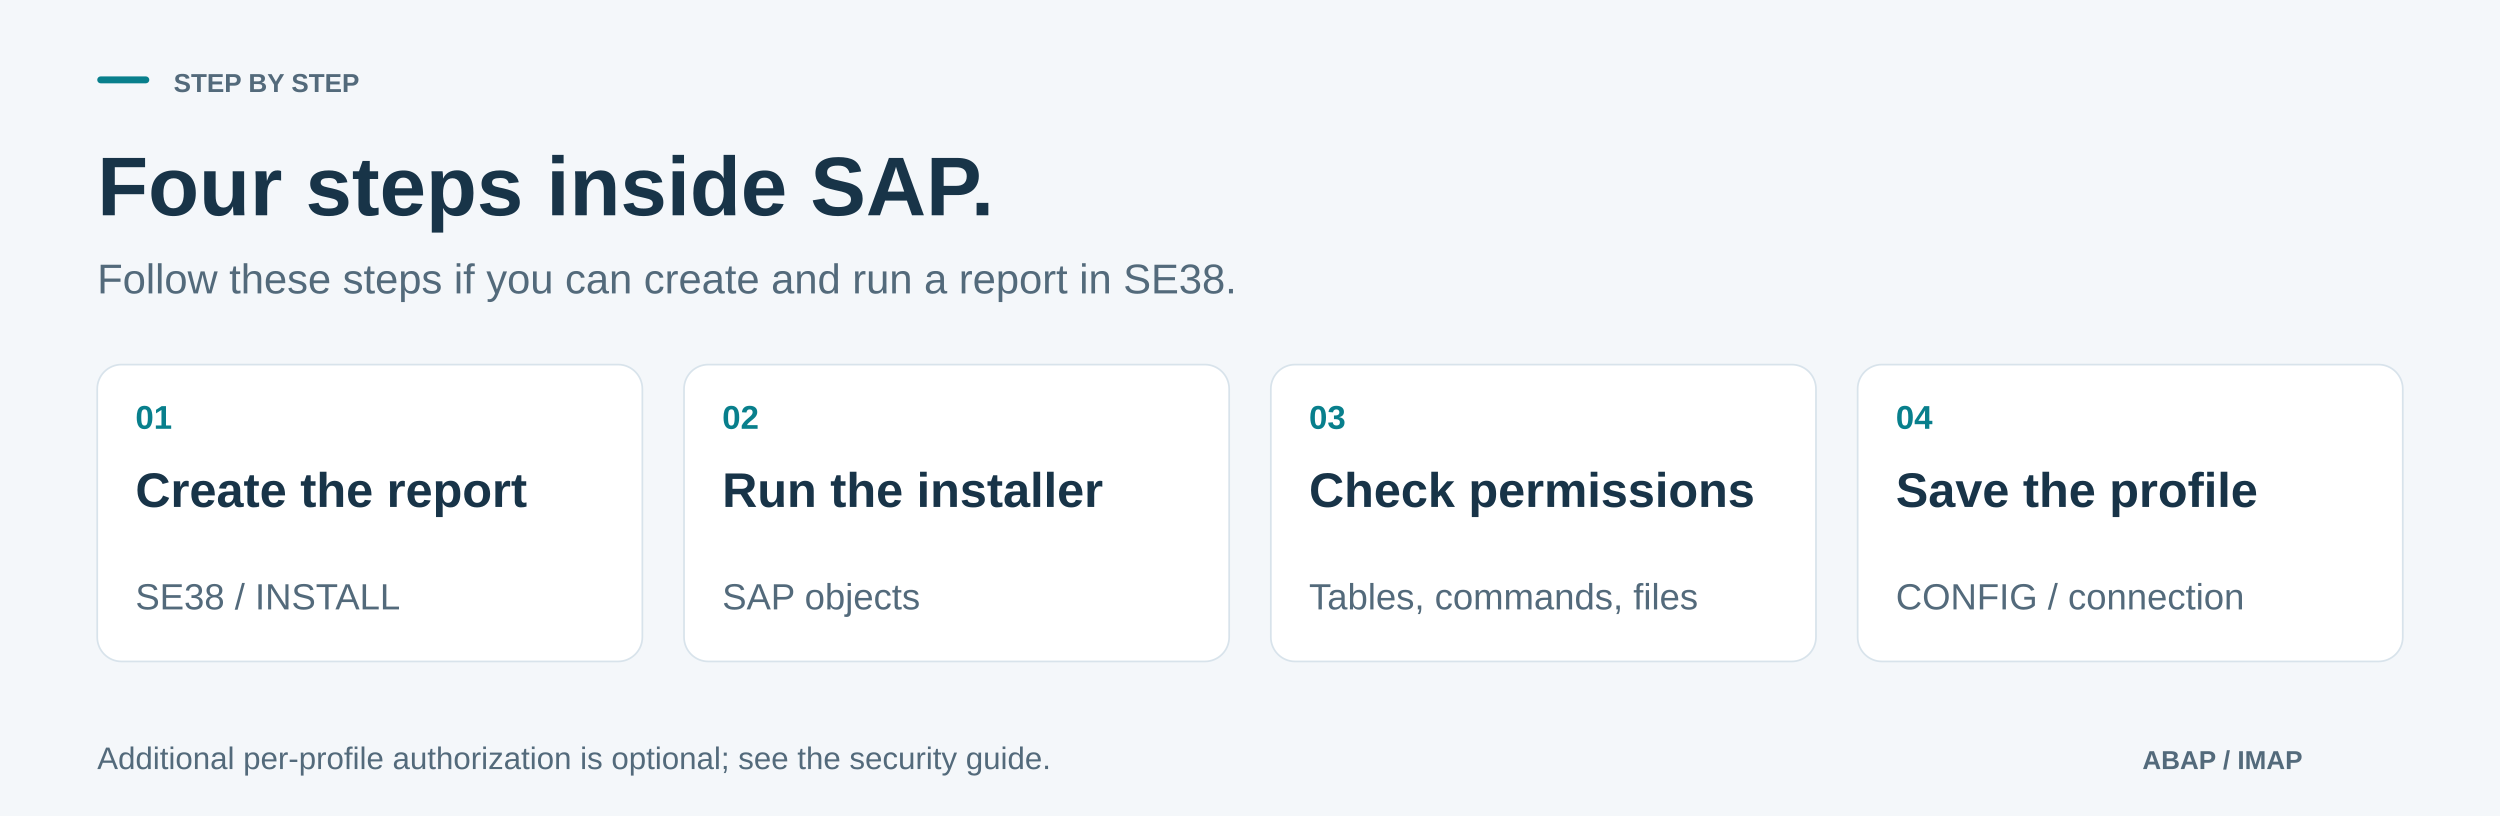
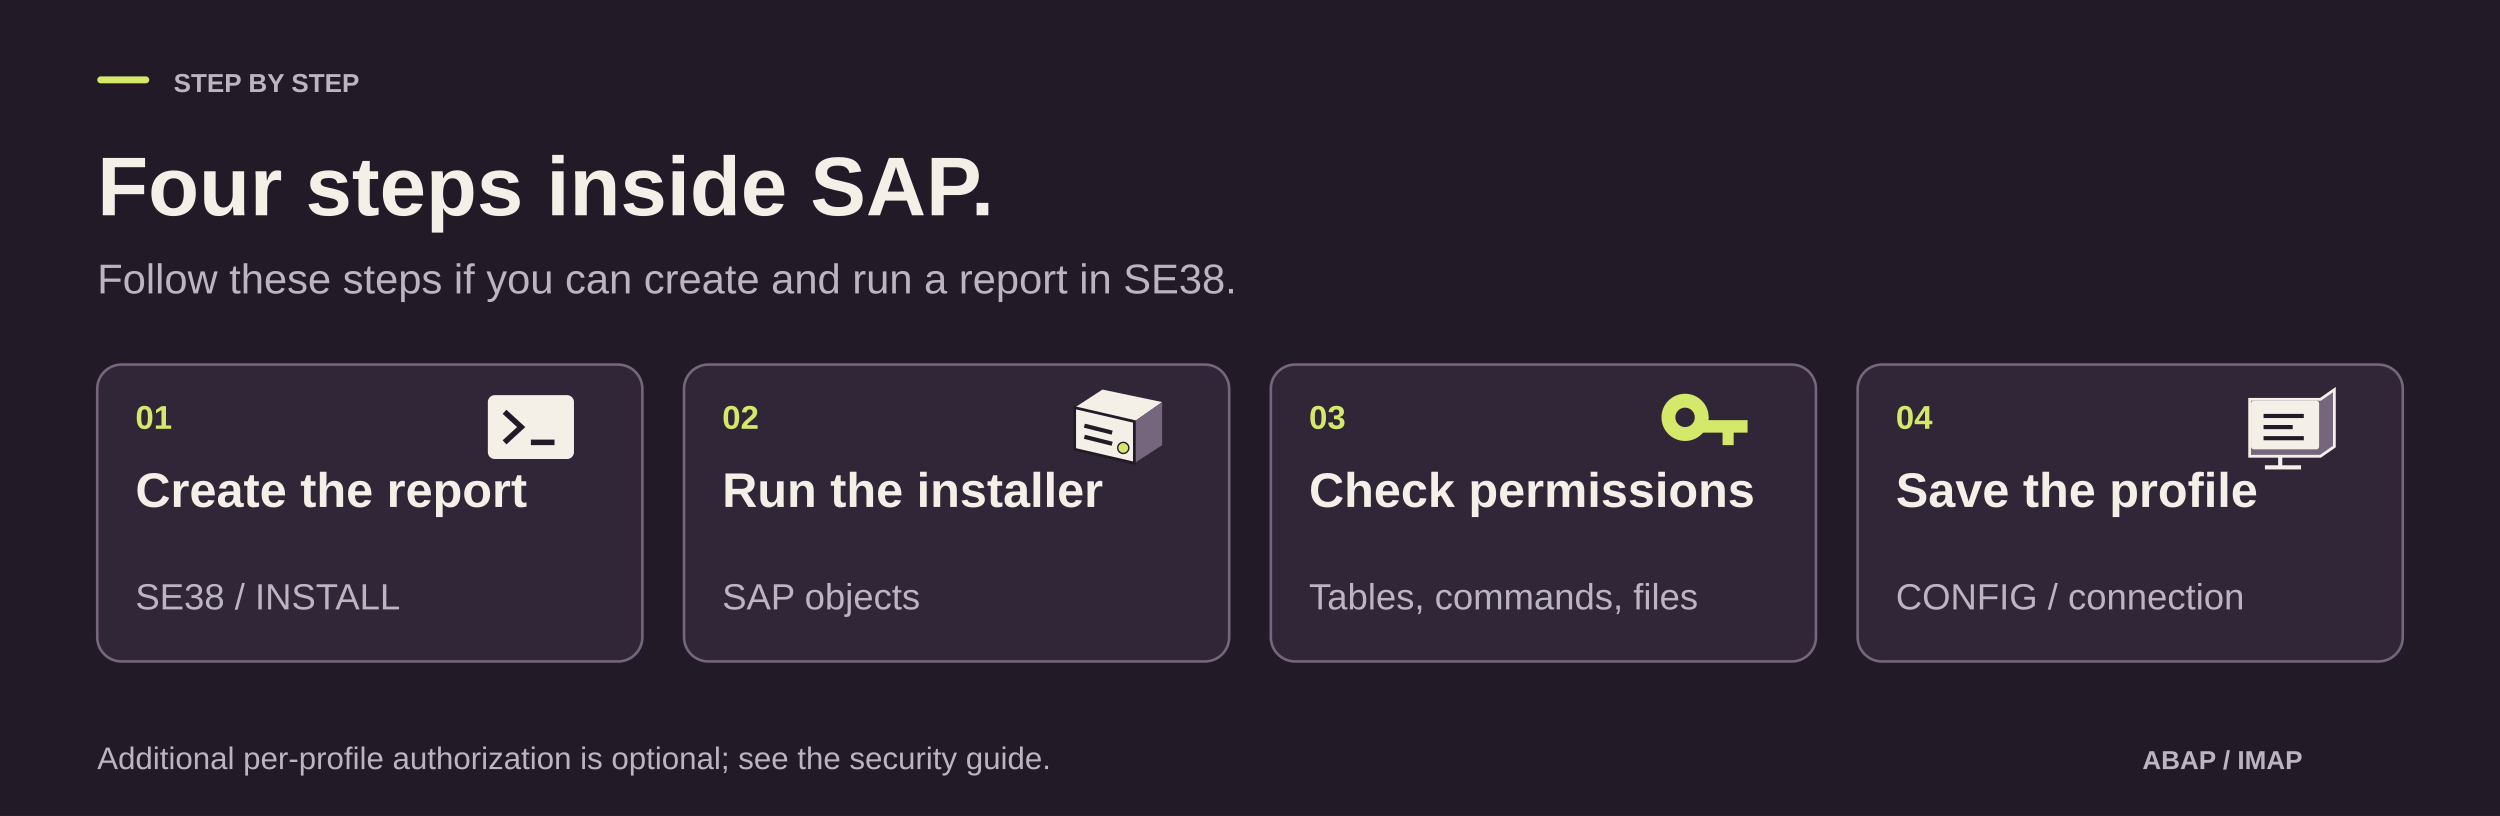
<svg xmlns="http://www.w3.org/2000/svg" width="1440" height="470" viewBox="0 0 1440 470" role="img" aria-labelledby="title desc">
-   <rect x="0" y="0" width="1440" height="470" rx="0" fill="#F4F7FA" />
-   <rect x="56" y="44" width="30" height="4" rx="2" fill="#087F8C" />
-   <text x="100" y="53" font-family="Segoe UI, Arial, sans-serif" font-size="15" font-weight="600" fill="#536A7B">STEP BY STEP</text>
-   <text x="56" y="124" font-family="Segoe UI, Arial, sans-serif" font-size="48" font-weight="600" fill="#183448">Four steps inside SAP.</text>
-   <text x="56" y="169" font-family="Segoe UI, Arial, sans-serif" font-size="24" font-weight="400" fill="#536A7B">Follow these steps if you can create and run a report in SE38.</text>
-   <rect x="56.0" y="210" width="314.0" height="171" rx="14" fill="#FFFFFF" stroke="#D8E3EB" stroke-width="1" />
-   <text x="78.0" y="247" font-family="Segoe UI, Arial, sans-serif" font-size="19" font-weight="600" fill="#087F8C">01</text>
-   <text x="78.0" y="292" font-family="Segoe UI, Arial, sans-serif" font-size="28" font-weight="600" fill="#183448">Create the report</text>
-   <text x="78.0" y="351" font-family="Segoe UI, Arial, sans-serif" font-size="21" font-weight="400" fill="#536A7B">SE38 / INSTALL</text>
-   <rect x="394.0" y="210" width="314.0" height="171" rx="14" fill="#FFFFFF" stroke="#D8E3EB" stroke-width="1" />
-   <text x="416.0" y="247" font-family="Segoe UI, Arial, sans-serif" font-size="19" font-weight="600" fill="#087F8C">02</text>
-   <text x="416.0" y="292" font-family="Segoe UI, Arial, sans-serif" font-size="28" font-weight="600" fill="#183448">Run the installer</text>
-   <text x="416.0" y="351" font-family="Segoe UI, Arial, sans-serif" font-size="21" font-weight="400" fill="#536A7B">SAP objects</text>
-   <rect x="732.0" y="210" width="314.0" height="171" rx="14" fill="#FFFFFF" stroke="#D8E3EB" stroke-width="1" />
-   <text x="754.0" y="247" font-family="Segoe UI, Arial, sans-serif" font-size="19" font-weight="600" fill="#087F8C">03</text>
-   <text x="754.0" y="292" font-family="Segoe UI, Arial, sans-serif" font-size="28" font-weight="600" fill="#183448">Check permissions</text>
-   <text x="754.0" y="351" font-family="Segoe UI, Arial, sans-serif" font-size="21" font-weight="400" fill="#536A7B">Tables, commands, files</text>
-   <rect x="1070.0" y="210" width="314.0" height="171" rx="14" fill="#FFFFFF" stroke="#D8E3EB" stroke-width="1" />
-   <text x="1092.0" y="247" font-family="Segoe UI, Arial, sans-serif" font-size="19" font-weight="600" fill="#087F8C">04</text>
-   <text x="1092.0" y="292" font-family="Segoe UI, Arial, sans-serif" font-size="28" font-weight="600" fill="#183448">Save the profile</text>
-   <text x="1092.0" y="351" font-family="Segoe UI, Arial, sans-serif" font-size="21" font-weight="400" fill="#536A7B">CONFIG / connection</text>
-   <text x="56" y="443" font-family="Segoe UI, Arial, sans-serif" font-size="18" font-weight="400" fill="#536A7B">Additional per-profile authorization is optional; see the security guide.</text>
-   <text x="1234" y="443" font-family="Segoe UI, Arial, sans-serif" font-size="15" font-weight="600" fill="#536A7B">ABAP / IMAP</text>
+   <rect x="0" y="0" width="1440" height="470" rx="0" fill="#231A28" />
+   <rect x="56" y="44" width="30" height="4" rx="2" fill="#D4E86A" />
+   <text x="100" y="53" font-family="Segoe UI, Arial, sans-serif" font-size="15" font-weight="700" fill="#BDB4C2">STEP BY STEP</text>
+   <text x="56" y="124" font-family="Segoe UI, Arial, sans-serif" font-size="48" font-weight="700" fill="#F4F0E8">Four steps inside SAP.</text>
+   <text x="56" y="169" font-family="Segoe UI, Arial, sans-serif" font-size="24" font-weight="400" fill="#BDB4C2">Follow these steps if you can create and run a report in SE38.</text>
+   <rect x="56.0" y="210" width="314.0" height="171" rx="14" fill="#302638" stroke="#76667D" stroke-width="1.5" />
+   <text x="78.0" y="247" font-family="Segoe UI, Arial, sans-serif" font-size="19" font-weight="700" fill="#D4E86A">01</text>
+   <text x="78.0" y="292" font-family="Segoe UI, Arial, sans-serif" font-size="28" font-weight="700" fill="#F4F0E8">Create the report</text>
+   <text x="78.0" y="351" font-family="Segoe UI, Arial, sans-serif" font-size="21" font-weight="400" fill="#BDB4C2">SE38 / INSTALL</text>
+   <rect x="394.0" y="210" width="314.0" height="171" rx="14" fill="#302638" stroke="#76667D" stroke-width="1.5" />
+   <text x="416.0" y="247" font-family="Segoe UI, Arial, sans-serif" font-size="19" font-weight="700" fill="#D4E86A">02</text>
+   <text x="416.0" y="292" font-family="Segoe UI, Arial, sans-serif" font-size="28" font-weight="700" fill="#F4F0E8">Run the installer</text>
+   <text x="416.0" y="351" font-family="Segoe UI, Arial, sans-serif" font-size="21" font-weight="400" fill="#BDB4C2">SAP objects</text>
+   <rect x="732.0" y="210" width="314.0" height="171" rx="14" fill="#302638" stroke="#76667D" stroke-width="1.5" />
+   <text x="754.0" y="247" font-family="Segoe UI, Arial, sans-serif" font-size="19" font-weight="700" fill="#D4E86A">03</text>
+   <text x="754.0" y="292" font-family="Segoe UI, Arial, sans-serif" font-size="28" font-weight="700" fill="#F4F0E8">Check permissions</text>
+   <text x="754.0" y="351" font-family="Segoe UI, Arial, sans-serif" font-size="21" font-weight="400" fill="#BDB4C2">Tables, commands, files</text>
+   <rect x="1070.0" y="210" width="314.0" height="171" rx="14" fill="#302638" stroke="#76667D" stroke-width="1.5" />
+   <text x="1092.0" y="247" font-family="Segoe UI, Arial, sans-serif" font-size="19" font-weight="700" fill="#D4E86A">04</text>
+   <text x="1092.0" y="292" font-family="Segoe UI, Arial, sans-serif" font-size="28" font-weight="700" fill="#F4F0E8">Save the profile</text>
+   <text x="1092.0" y="351" font-family="Segoe UI, Arial, sans-serif" font-size="21" font-weight="400" fill="#BDB4C2">CONFIG / connection</text>
+   <text x="56" y="443" font-family="Segoe UI, Arial, sans-serif" font-size="18" font-weight="400" fill="#BDB4C2">Additional per-profile authorization is optional; see the security guide.</text>
+   <text x="1234" y="443" font-family="Segoe UI, Arial, sans-serif" font-size="15" font-weight="700" fill="#BDB4C2">ABAP / IMAP</text>
+   <g transform="translate(277.0 222.0) scale(.8)">
+     <rect x="5" y="7" width="62" height="46" rx="5" fill="#F4F0E8" />
+     <path d="M17 19 L29 30 L17 41 M36 41 H53" fill="none" stroke="#231A28" stroke-width="4" />
+   </g>
+   <g transform="translate(615.0 222.0) scale(.8)">
+     <path d="M5 16 L25 3 L68 12 L48 26 Z" fill="#F4F0E8" />
+     <path d="M48 26 L68 12 V43 L48 56 Z" fill="#76667D" />
+     <path d="M5 16 L48 26 V56 L5 46 Z" fill="#F4F0E8" stroke="#231A28" stroke-width="2" />
+     <path d="M12 29 L32 34 M12 37 L32 42" stroke="#231A28" stroke-width="3" />
+     <circle cx="40" cy="45" r="4" fill="#D4E86A" stroke="#231A28" />
+   </g>
+   <g transform="translate(953.0 222.0) scale(.8)">
+     <circle cx="22" cy="23" r="17" fill="#D4E86A" />
+     <circle cx="22" cy="23" r="7" fill="#302638" />
+     <path d="M34 25 H67 V34 H57 V43 H49 V34 H34 Z" fill="#D4E86A" />
+   </g>
+   <g transform="translate(1291.0 222.0) scale(.8)">
+     <path d="M6 10 H57 L67 3 V44 L57 51 H6 Z" fill="#76667D" stroke="#F4F0E8" stroke-width="2" />
+     <rect x="7" y="11" width="49" height="35" rx="2" fill="#F4F0E8" />
+     <path d="M16 22 H45 M16 30 H37 M16 38 H45" stroke="#231A28" stroke-width="3" />
+     <path d="M28 51 V59 M17 59 H43" stroke="#F4F0E8" stroke-width="3" />
+   </g>
</svg>
